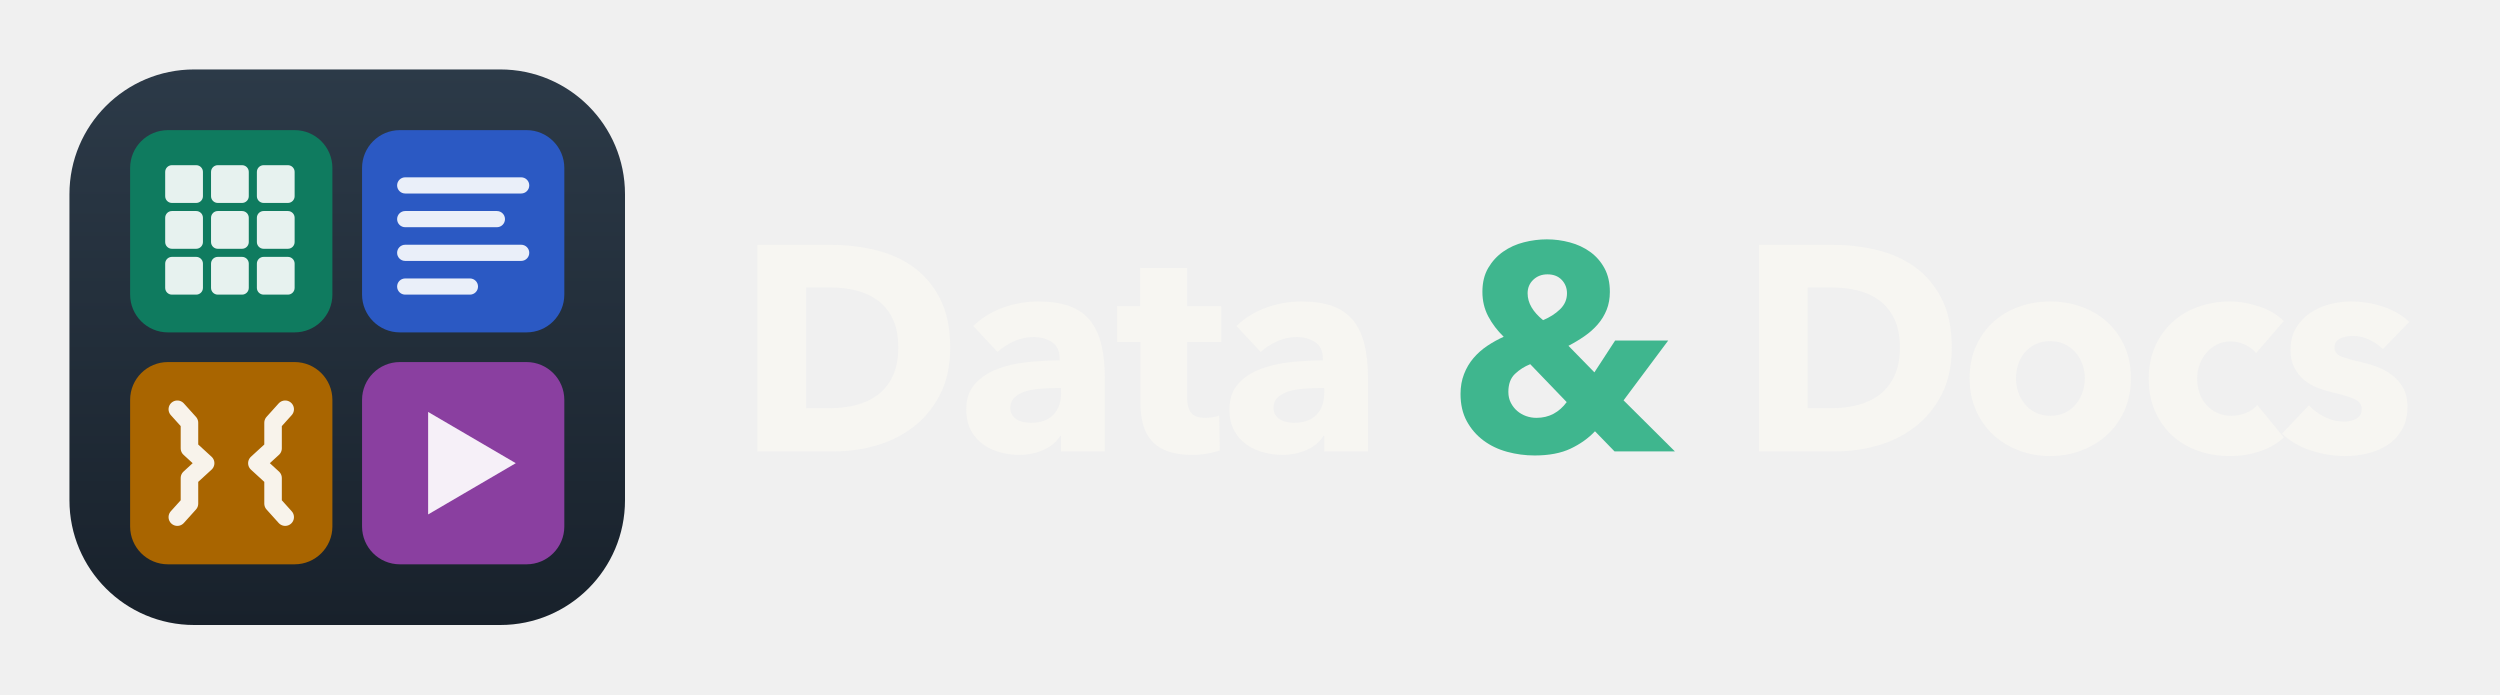
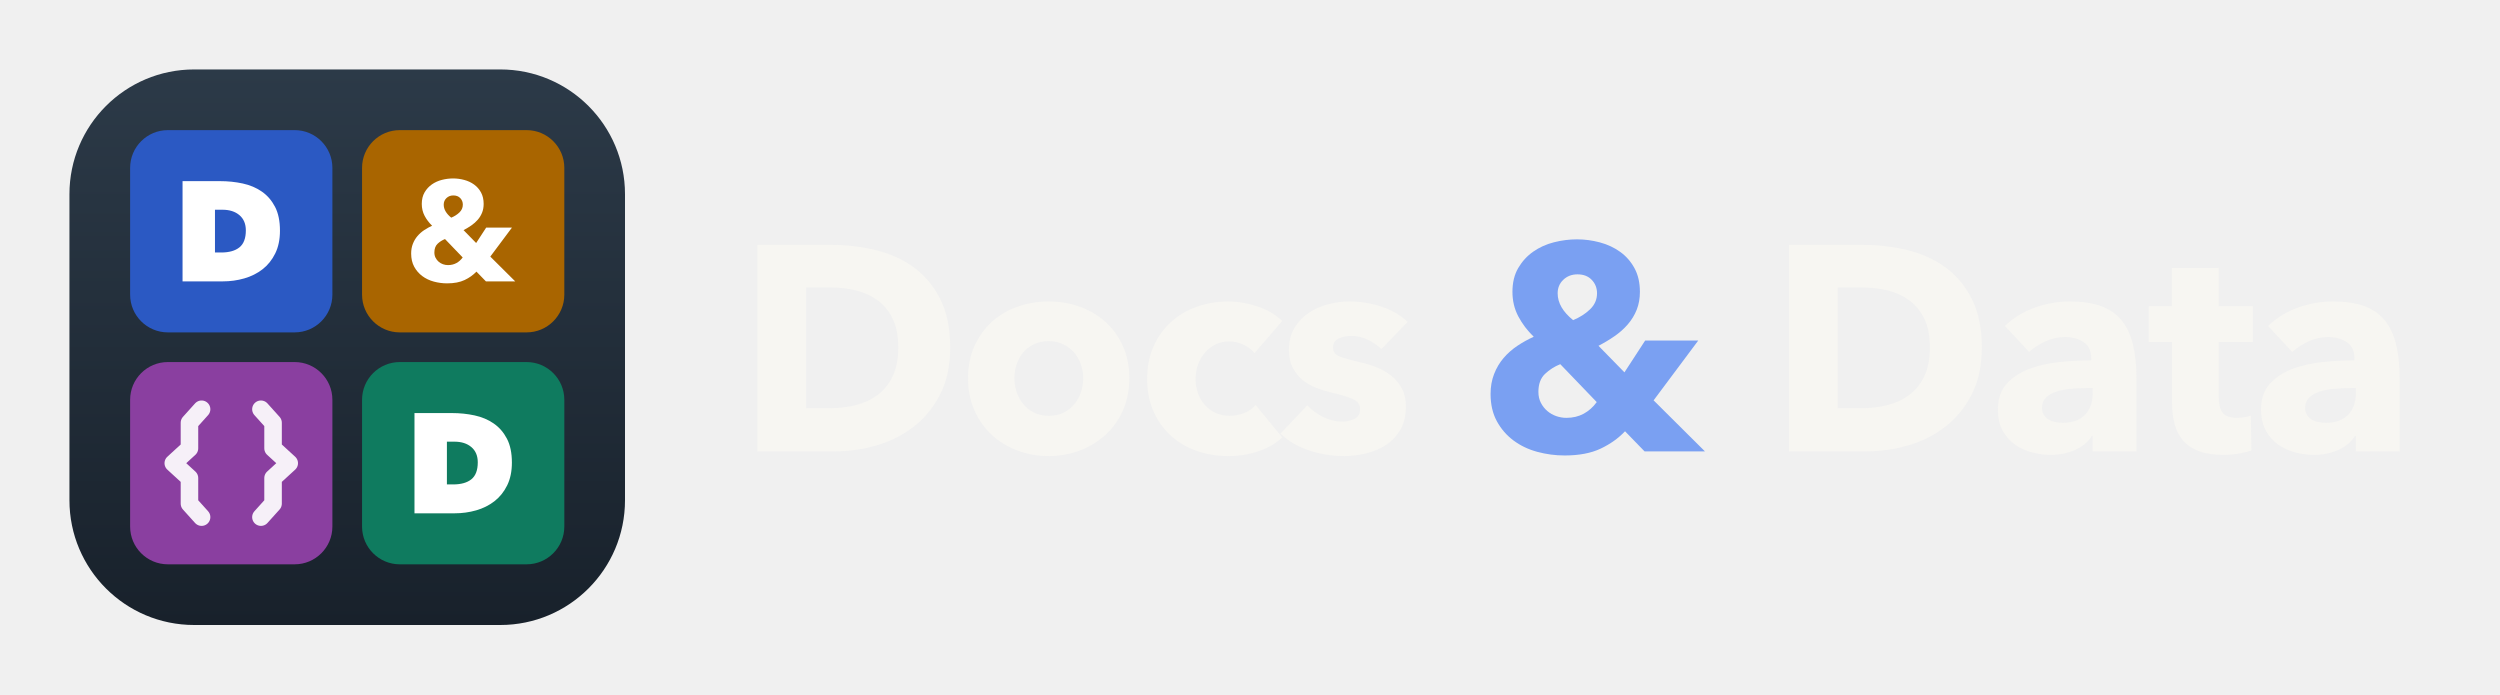
<svg xmlns="http://www.w3.org/2000/svg" viewBox="0 0 720 200" width="720" height="200">
  <g transform="translate(20 20) scale(0.1941748) translate(-100 -100)">
    <defs>
      <linearGradient id="hdark" x1="0" y1="0" x2="0" y2="1">
        <stop offset="0" stop-color="#2C3A48" />
        <stop offset="1" stop-color="#18212B" />
      </linearGradient>
    </defs>
    <rect x="100" y="100" width="824" height="824" rx="185" fill="url(#hdark)" />
-     <rect x="190.0" y="190.0" width="300.0" height="300.0" rx="56.1" fill="#0f7b5f" />
-     <rect x="242.0" y="242.0" width="56.0" height="56.0" rx="10.0" fill="#fff" opacity=".9" />
-     <rect x="242.0" y="310.0" width="56.0" height="56.0" rx="10.0" fill="#fff" opacity=".9" />
-     <rect x="242.0" y="378.0" width="56.0" height="56.0" rx="10.0" fill="#fff" opacity=".9" />
-     <rect x="310.0" y="242.0" width="56.0" height="56.0" rx="10.0" fill="#fff" opacity=".9" />
-     <rect x="310.0" y="310.0" width="56.0" height="56.0" rx="10.0" fill="#fff" opacity=".9" />
-     <rect x="310.0" y="378.0" width="56.0" height="56.0" rx="10.0" fill="#fff" opacity=".9" />
-     <rect x="378.0" y="242.0" width="56.0" height="56.0" rx="10.0" fill="#fff" opacity=".9" />
-     <rect x="378.0" y="310.0" width="56.0" height="56.0" rx="10.0" fill="#fff" opacity=".9" />
-     <rect x="378.0" y="378.0" width="56.0" height="56.0" rx="10.0" fill="#fff" opacity=".9" />
-     <rect x="534.0" y="190.0" width="300.0" height="300.0" rx="56.1" fill="#2b59c3" />
-     <rect x="586.0" y="260.0" width="196.0" height="24.0" rx="12.0" fill="#fff" opacity=".9" />
-     <rect x="586.0" y="310.0" width="160.0" height="24.0" rx="12.0" fill="#fff" opacity=".9" />
-     <rect x="586.0" y="360.0" width="196.0" height="24.0" rx="12.0" fill="#fff" opacity=".9" />
-     <rect x="586.0" y="410.0" width="120.0" height="24.0" rx="12.0" fill="#fff" opacity=".9" />
-     <rect x="190.0" y="534.0" width="300.0" height="300.0" rx="56.1" fill="#a96500" />
-     <polyline points="260.0,604.0 278.0,624.0 278.0,662.0 302.0,684.0 278.0,706.0 278.0,744.0 260.0,764.0" fill="none" stroke="#fff" stroke-opacity=".92" stroke-width="26.0" stroke-linecap="round" stroke-linejoin="round" />
-     <polyline points="420.0,604.0 402.0,624.0 402.0,662.0 378.0,684.0 402.0,706.0 402.0,744.0 420.0,764.0" fill="none" stroke="#fff" stroke-opacity=".92" stroke-width="26.0" stroke-linecap="round" stroke-linejoin="round" />
-     <rect x="534.0" y="534.0" width="300.0" height="300.0" rx="56.1" fill="#8a3fa0" />
-     <path d="M632.0 608.0 L762.0 684.0 L632.0 760.0 Z" fill="#fff" opacity=".92" />
+     <rect x="190" y="190" width="300" height="300" rx="56" fill="#2b59c3" />
+     <path d="M267.76 414.34V265.66H323.2Q340.84 265.66 356.905 269.125Q372.97 272.59 385.255 281.095Q397.54 289.6 404.89 303.67Q412.24 317.74 412.24 339.16Q412.24 358.69 405.205 372.97Q398.17 387.25 386.41 396.385Q374.65 405.52 359.32 409.93Q343.99 414.34 327.4 414.34ZM315.85 308.08V371.5H325.09Q342.73 371.5 352.18 363.835Q361.63 356.17 361.63 338.74Q361.63 324.25 352.18 316.165Q342.73 308.08 326.98 308.08Z" fill="#fff" />
+     <rect x="534" y="190" width="300" height="300" rx="56" fill="#a96500" />
+     <path d="M717.705 414.34 703.635 399.85Q696.495 407.41 686.1 412.345Q675.705 417.28 660.165 417.28Q650.085 417.28 640.425 414.655Q630.765 412.03 623.31 406.465Q615.855 400.9 611.34 392.605Q606.825 384.31 606.825 372.97Q606.825 365.2 609.345 358.69Q611.865 352.18 616.17 347.14Q620.475 342.1 626.145 338.32Q631.815 334.54 637.905 331.81Q630.975 325.09 626.775 317.11Q622.575 309.13 622.575 299.47Q622.575 289.39 626.775 282.25Q630.975 275.11 637.59 270.49Q644.205 265.87 652.5 263.77Q660.795 261.67 668.985 261.67Q677.385 261.67 685.575 263.875Q693.765 266.08 700.17 270.7Q706.575 275.32 710.46 282.46Q714.345 289.6 714.345 299.47Q714.345 306.61 712.035 312.385Q709.725 318.16 705.63 322.885Q701.535 327.61 696.075 331.39Q690.615 335.17 684.525 338.32L703.215 357.43L718.125 334.54H756.345L724.215 377.59L761.175 414.34ZM683.475 300.52Q683.475 294.85 679.695 290.86Q675.915 286.87 669.405 286.87Q663.315 286.87 659.22 290.755Q655.125 294.64 655.125 300.52Q655.125 305.77 657.96 310.6Q660.795 315.43 666.255 319.84Q673.395 316.9 678.435 312.07Q683.475 307.24 683.475 300.52ZM657.015 351.55Q650.715 354.07 645.99 358.585Q641.265 363.1 641.265 371.5Q641.265 375.91 643.05 379.375Q644.835 382.84 647.67 385.255Q650.505 387.67 654.075 388.93Q657.645 390.19 661.425 390.19Q668.355 390.19 673.815 387.25Q679.275 384.31 683.265 378.85Z" fill="#fff" />
+     <rect x="190" y="534" width="300" height="300" rx="56" fill="#8a3fa0" />
+     <polyline points="296.0,604.0 278.0,624.0 278.0,662.0 254.0,684.0 278.0,706.0 278.0,744.0 296.0,764.0" fill="none" stroke="#fff" stroke-opacity=".92" stroke-width="26.0" stroke-linecap="round" stroke-linejoin="round" />
+     <polyline points="384.0,604.0 402.0,624.0 402.0,662.0 426.0,684.0 402.0,706.0 402.0,744.0 384.0,764.0" fill="none" stroke="#fff" stroke-opacity=".92" stroke-width="26.0" stroke-linecap="round" stroke-linejoin="round" />
+     <rect x="534" y="534" width="300" height="300" rx="56" fill="#0f7b5f" />
+     <path d="M611.76 758.34V609.66H667.2Q684.84 609.66 700.905 613.125Q716.97 616.59 729.255 625.095Q741.54 633.6 748.89 647.67Q756.24 661.74 756.24 683.16Q756.24 702.69 749.205 716.97Q742.17 731.25 730.41 740.385Q718.65 749.52 703.32 753.93Q687.99 758.34 671.4 758.34ZM659.85 652.08V715.5H669.09Q686.73 715.5 696.18 707.835Q705.63 700.17 705.63 682.74Q705.63 668.25 696.18 660.165Q686.73 652.08 670.98 652.08Z" fill="#fff" />
  </g>
  <path d="M273.656 100.096Q273.656 107.908 270.758 113.578Q267.86 119.248 263.114 122.902Q258.368 126.556 252.404 128.278Q246.44 130.0 240.308 130.0H218.132V70.528H239.636Q245.936 70.528 252.068 71.998Q258.2 73.468 262.988 76.87Q267.776 80.272 270.716 85.984Q273.656 91.696 273.656 100.096ZM258.704 100.096Q258.704 95.056 257.066 91.738Q255.428 88.42 252.698 86.446Q249.968 84.472 246.482 83.632Q242.996 82.792 239.3 82.792H232.16V117.568H238.964Q242.828 117.568 246.398 116.686Q249.968 115.804 252.698 113.788Q255.428 111.772 257.066 108.412Q258.704 105.052 258.704 100.096Z" fill="#f7f6f2" />
-   <path d="M305.588 111.772H303.824Q301.556 111.772 299.246 111.982Q296.936 112.192 295.13 112.78Q293.324 113.368 292.148 114.502Q290.972 115.636 290.972 117.484Q290.972 118.66 291.518 119.5Q292.064 120.34 292.904 120.844Q293.744 121.348 294.836 121.558Q295.928 121.768 296.936 121.768Q301.136 121.768 303.362 119.458Q305.588 117.148 305.588 113.2ZM280.304 93.88Q284.0 90.352 288.914 88.588Q293.828 86.824 298.952 86.824Q304.244 86.824 307.898 88.126Q311.552 89.428 313.82 92.158Q316.088 94.888 317.138 99.046Q318.188 103.204 318.188 108.916V130.0H305.588V125.548H305.336Q303.74 128.152 300.506 129.58Q297.272 131.008 293.492 131.008Q290.972 131.008 288.284 130.336Q285.596 129.664 283.37 128.152Q281.144 126.64 279.716 124.12Q278.288 121.6 278.288 117.904Q278.288 113.368 280.766 110.596Q283.244 107.824 287.15 106.312Q291.056 104.8 295.844 104.296Q300.632 103.792 305.168 103.792V103.12Q305.168 100.012 302.984 98.542Q300.8 97.072 297.608 97.072Q294.668 97.072 291.938 98.332Q289.208 99.592 287.276 101.356Z" fill="#f7f6f2" />
-   <path d="M341.888 98.5V114.46Q341.888 117.4 343.022 118.87Q344.156 120.34 347.096 120.34Q348.104 120.34 349.238 120.172Q350.372 120.004 351.128 119.668L351.296 129.748Q349.868 130.252 347.684 130.63Q345.5 131.008 343.316 131.008Q339.116 131.008 336.26 129.958Q333.404 128.908 331.682 126.934Q329.96 124.96 329.204 122.23Q328.448 119.5 328.448 116.14V98.5H321.728V88.168H328.364V77.164H341.888V88.168H351.716V98.5Z" fill="#f7f6f2" />
-   <path d="M381.38 111.772H379.616Q377.348 111.772 375.038 111.982Q372.728 112.192 370.922 112.78Q369.116 113.368 367.94 114.502Q366.764 115.636 366.764 117.484Q366.764 118.66 367.31 119.5Q367.856 120.34 368.696 120.844Q369.536 121.348 370.628 121.558Q371.72 121.768 372.728 121.768Q376.928 121.768 379.154 119.458Q381.38 117.148 381.38 113.2ZM356.096 93.88Q359.792 90.352 364.706 88.588Q369.62 86.824 374.744 86.824Q380.036 86.824 383.69 88.126Q387.344 89.428 389.612 92.158Q391.88 94.888 392.93 99.046Q393.98 103.204 393.98 108.916V130.0H381.38V125.548H381.128Q379.532 128.152 376.298 129.58Q373.064 131.008 369.284 131.008Q366.764 131.008 364.076 130.336Q361.388 129.664 359.162 128.152Q356.936 126.64 355.508 124.12Q354.08 121.6 354.08 117.904Q354.08 113.368 356.558 110.596Q359.036 107.824 362.942 106.312Q366.848 104.8 371.636 104.296Q376.424 103.792 380.96 103.792V103.12Q380.96 100.012 378.776 98.542Q376.592 97.072 373.4 97.072Q370.46 97.072 367.73 98.332Q365.0 99.592 363.068 101.356Z" fill="#f7f6f2" />
-   <path d="M464.984 130.0 459.356 124.204Q456.5 127.228 452.342 129.202Q448.184 131.176 441.968 131.176Q437.936 131.176 434.072 130.126Q430.208 129.076 427.226 126.85Q424.244 124.624 422.438 121.306Q420.632 117.988 420.632 113.452Q420.632 110.344 421.64 107.74Q422.648 105.136 424.37 103.12Q426.092 101.104 428.36 99.592Q430.628 98.08 433.064 96.988Q430.292 94.3 428.612 91.108Q426.932 87.916 426.932 84.052Q426.932 80.02 428.612 77.164Q430.292 74.308 432.938 72.46Q435.584 70.612 438.902 69.772Q442.22 68.932 445.496 68.932Q448.856 68.932 452.132 69.814Q455.408 70.696 457.97 72.544Q460.532 74.392 462.086 77.248Q463.64 80.104 463.64 84.052Q463.64 86.908 462.716 89.218Q461.792 91.528 460.154 93.418Q458.516 95.308 456.332 96.82Q454.148 98.332 451.712 99.592L459.188 107.236L465.152 98.08H480.44L467.588 115.3L482.372 130.0ZM451.292 84.472Q451.292 82.204 449.78 80.608Q448.268 79.012 445.664 79.012Q443.228 79.012 441.59 80.566Q439.952 82.12 439.952 84.472Q439.952 86.572 441.086 88.504Q442.22 90.436 444.404 92.2Q447.26 91.024 449.276 89.092Q451.292 87.16 451.292 84.472ZM440.708 104.884Q438.188 105.892 436.298 107.698Q434.408 109.504 434.408 112.864Q434.408 114.628 435.122 116.014Q435.836 117.4 436.97 118.366Q438.104 119.332 439.532 119.836Q440.96 120.34 442.472 120.34Q445.244 120.34 447.428 119.164Q449.612 117.988 451.208 115.804Z" fill="#3fb68e" />
-   <path d="M562.112 100.096Q562.112 107.908 559.214 113.578Q556.316 119.248 551.57 122.902Q546.824 126.556 540.86 128.278Q534.896 130.0 528.764 130.0H506.588V70.528H528.092Q534.392 70.528 540.524 71.998Q546.656 73.468 551.444 76.87Q556.232 80.272 559.172 85.984Q562.112 91.696 562.112 100.096ZM547.16 100.096Q547.16 95.056 545.522 91.738Q543.884 88.42 541.154 86.446Q538.424 84.472 534.938 83.632Q531.452 82.792 527.756 82.792H520.616V117.568H527.42Q531.284 117.568 534.854 116.686Q538.424 115.804 541.154 113.788Q543.884 111.772 545.522 108.412Q547.16 105.052 547.16 100.096Z" fill="#f7f6f2" />
-   <path d="M613.7 108.916Q613.7 114.04 611.852 118.198Q610.004 122.356 606.812 125.254Q603.62 128.152 599.42 129.748Q595.22 131.344 590.432 131.344Q585.728 131.344 581.486 129.748Q577.244 128.152 574.094 125.254Q570.944 122.356 569.096 118.198Q567.248 114.04 567.248 108.916Q567.248 103.792 569.096 99.676Q570.944 95.56 574.094 92.704Q577.244 89.848 581.486 88.336Q585.728 86.824 590.432 86.824Q595.22 86.824 599.42 88.336Q603.62 89.848 606.812 92.704Q610.004 95.56 611.852 99.676Q613.7 103.792 613.7 108.916ZM600.428 108.916Q600.428 106.9 599.756 104.968Q599.084 103.036 597.824 101.566Q596.564 100.096 594.716 99.172Q592.868 98.248 590.432 98.248Q587.996 98.248 586.148 99.172Q584.3 100.096 583.082 101.566Q581.864 103.036 581.234 104.968Q580.604 106.9 580.604 108.916Q580.604 110.932 581.234 112.864Q581.864 114.796 583.124 116.35Q584.384 117.904 586.232 118.828Q588.08 119.752 590.516 119.752Q592.952 119.752 594.8 118.828Q596.648 117.904 597.908 116.35Q599.168 114.796 599.798 112.864Q600.428 110.932 600.428 108.916Z" fill="#f7f6f2" />
-   <path d="M649.748 101.692Q648.572 100.18 646.556 99.256Q644.54 98.332 642.44 98.332Q640.256 98.332 638.492 99.214Q636.728 100.096 635.468 101.566Q634.208 103.036 633.494 104.968Q632.78 106.9 632.78 109.084Q632.78 111.268 633.452 113.2Q634.124 115.132 635.426 116.602Q636.728 118.072 638.534 118.912Q640.34 119.752 642.608 119.752Q644.708 119.752 646.766 118.954Q648.824 118.156 650.084 116.644L657.728 125.968Q655.124 128.488 651.008 129.916Q646.892 131.344 642.272 131.344Q637.316 131.344 633.032 129.832Q628.748 128.32 625.598 125.422Q622.448 122.524 620.642 118.408Q618.836 114.292 618.836 109.084Q618.836 103.96 620.642 99.844Q622.448 95.728 625.598 92.83Q628.748 89.932 633.032 88.378Q637.316 86.824 642.188 86.824Q644.456 86.824 646.682 87.244Q648.908 87.664 650.966 88.378Q653.024 89.092 654.746 90.142Q656.468 91.192 657.728 92.452Z" fill="#f7f6f2" />
-   <path d="M686.3 100.516Q684.62 98.92 682.352 97.828Q680.084 96.736 677.564 96.736Q675.632 96.736 673.994 97.492Q672.356 98.248 672.356 100.096Q672.356 101.86 674.162 102.616Q675.968 103.372 680 104.296Q682.352 104.8 684.746 105.724Q687.14 106.648 689.072 108.16Q691.004 109.672 692.18 111.856Q693.356 114.04 693.356 117.064Q693.356 121.012 691.76 123.742Q690.164 126.472 687.602 128.152Q685.04 129.832 681.848 130.588Q678.656 131.344 675.464 131.344Q670.34 131.344 665.426 129.706Q660.512 128.068 657.236 124.876L664.964 116.728Q666.812 118.744 669.5 120.088Q672.188 121.432 675.212 121.432Q676.892 121.432 678.53 120.634Q680.168 119.836 680.168 117.82Q680.168 115.888 678.152 114.964Q676.136 114.04 671.852 113.032Q669.668 112.528 667.484 111.688Q665.3 110.848 663.578 109.42Q661.856 107.992 660.764 105.892Q659.672 103.792 659.672 100.852Q659.672 97.072 661.268 94.426Q662.864 91.78 665.384 90.1Q667.904 88.42 670.97 87.622Q674.036 86.824 677.06 86.824Q681.764 86.824 686.258 88.294Q690.752 89.764 693.86 92.704Z" fill="#f7f6f2" />
+   <path d="M325.244 108.916Q325.244 114.04 323.396 118.198Q321.548 122.356 318.356 125.254Q315.164 128.152 310.964 129.748Q306.764 131.344 301.976 131.344Q297.272 131.344 293.03 129.748Q288.788 128.152 285.638 125.254Q282.488 122.356 280.64 118.198Q278.792 114.04 278.792 108.916Q278.792 103.792 280.64 99.676Q282.488 95.56 285.638 92.704Q288.788 89.848 293.03 88.336Q297.272 86.824 301.976 86.824Q306.764 86.824 310.964 88.336Q315.164 89.848 318.356 92.704Q321.548 95.56 323.396 99.676Q325.244 103.792 325.244 108.916ZM311.972 108.916Q311.972 106.9 311.3 104.968Q310.628 103.036 309.368 101.566Q308.108 100.096 306.26 99.172Q304.412 98.248 301.976 98.248Q299.54 98.248 297.692 99.172Q295.844 100.096 294.626 101.566Q293.408 103.036 292.778 104.968Q292.148 106.9 292.148 108.916Q292.148 110.932 292.778 112.864Q293.408 114.796 294.668 116.35Q295.928 117.904 297.776 118.828Q299.624 119.752 302.06 119.752Q304.496 119.752 306.344 118.828Q308.192 117.904 309.452 116.35Q310.712 114.796 311.342 112.864Q311.972 110.932 311.972 108.916Z" fill="#f7f6f2" />
+   <path d="M361.292 101.692Q360.116 100.18 358.1 99.256Q356.084 98.332 353.984 98.332Q351.8 98.332 350.036 99.214Q348.272 100.096 347.012 101.566Q345.752 103.036 345.038 104.968Q344.324 106.9 344.324 109.084Q344.324 111.268 344.996 113.2Q345.668 115.132 346.97 116.602Q348.272 118.072 350.078 118.912Q351.884 119.752 354.152 119.752Q356.252 119.752 358.31 118.954Q360.368 118.156 361.628 116.644L369.272 125.968Q366.668 128.488 362.552 129.916Q358.436 131.344 353.816 131.344Q348.86 131.344 344.576 129.832Q340.292 128.32 337.142 125.422Q333.992 122.524 332.186 118.408Q330.38 114.292 330.38 109.084Q330.38 103.96 332.186 99.844Q333.992 95.728 337.142 92.83Q340.292 89.932 344.576 88.378Q348.86 86.824 353.732 86.824Q356 86.824 358.226 87.244Q360.452 87.664 362.51 88.378Q364.568 89.092 366.29 90.142Q368.012 91.192 369.272 92.452Z" fill="#f7f6f2" />
+   <path d="M397.844 100.516Q396.164 98.92 393.896 97.828Q391.628 96.736 389.108 96.736Q387.176 96.736 385.538 97.492Q383.9 98.248 383.9 100.096Q383.9 101.86 385.706 102.616Q387.512 103.372 391.544 104.296Q393.896 104.8 396.29 105.724Q398.684 106.648 400.616 108.16Q402.548 109.672 403.724 111.856Q404.9 114.04 404.9 117.064Q404.9 121.012 403.304 123.742Q401.708 126.472 399.146 128.152Q396.584 129.832 393.392 130.588Q390.2 131.344 387.008 131.344Q381.884 131.344 376.97 129.706Q372.056 128.068 368.78 124.876L376.508 116.728Q378.356 118.744 381.044 120.088Q383.732 121.432 386.756 121.432Q388.436 121.432 390.074 120.634Q391.712 119.836 391.712 117.82Q391.712 115.888 389.696 114.964Q387.68 114.04 383.396 113.032Q381.212 112.528 379.028 111.688Q376.844 110.848 375.122 109.42Q373.4 107.992 372.308 105.892Q371.216 103.792 371.216 100.852Q371.216 97.072 372.812 94.426Q374.408 91.78 376.928 90.1Q379.448 88.42 382.514 87.622Q385.58 86.824 388.604 86.824Q393.308 86.824 397.802 88.294Q402.296 89.764 405.404 92.704Z" fill="#f7f6f2" />
+   <path d="M473.636 130.0 468.008 124.204Q465.152 127.228 460.994 129.202Q456.836 131.176 450.62 131.176Q446.588 131.176 442.724 130.126Q438.86 129.076 435.878 126.85Q432.896 124.624 431.09 121.306Q429.284 117.988 429.284 113.452Q429.284 110.344 430.292 107.74Q431.3 105.136 433.022 103.12Q434.744 101.104 437.012 99.592Q439.28 98.08 441.716 96.988Q438.944 94.3 437.264 91.108Q435.584 87.916 435.584 84.052Q435.584 80.02 437.264 77.164Q438.944 74.308 441.59 72.46Q444.236 70.612 447.554 69.772Q450.872 68.932 454.148 68.932Q457.508 68.932 460.784 69.814Q464.06 70.696 466.622 72.544Q469.184 74.392 470.738 77.248Q472.292 80.104 472.292 84.052Q472.292 86.908 471.368 89.218Q470.444 91.528 468.806 93.418Q467.168 95.308 464.984 96.82Q462.8 98.332 460.364 99.592L467.84 107.236L473.804 98.08H489.092L476.24 115.3L491.024 130.0ZM459.944 84.472Q459.944 82.204 458.432 80.608Q456.92 79.012 454.316 79.012Q451.88 79.012 450.242 80.566Q448.604 82.12 448.604 84.472Q448.604 86.572 449.738 88.504Q450.872 90.436 453.056 92.2Q455.912 91.024 457.928 89.092Q459.944 87.16 459.944 84.472ZM449.36 104.884Q446.84 105.892 444.95 107.698Q443.06 109.504 443.06 112.864Q443.06 114.628 443.774 116.014Q444.488 117.4 445.622 118.366Q446.756 119.332 448.184 119.836Q449.612 120.34 451.124 120.34Q453.896 120.34 456.08 119.164Q458.264 117.988 459.86 115.804Z" fill="#7aa0f2" />
+   <path d="M570.764 100.096Q570.764 107.908 567.866 113.578Q564.968 119.248 560.222 122.902Q555.476 126.556 549.512 128.278Q543.548 130.0 537.416 130.0H515.24V70.528H536.744Q543.044 70.528 549.176 71.998Q555.308 73.468 560.096 76.87Q564.884 80.272 567.824 85.984Q570.764 91.696 570.764 100.096ZM555.812 100.096Q555.812 95.056 554.174 91.738Q552.536 88.42 549.806 86.446Q547.076 84.472 543.59 83.632Q540.104 82.792 536.408 82.792H529.268V117.568H536.072Q539.936 117.568 543.506 116.686Q547.076 115.804 549.806 113.788Q552.536 111.772 554.174 108.412Q555.812 105.052 555.812 100.096Z" fill="#f7f6f2" />
+   <path d="M602.696 111.772H600.932Q598.664 111.772 596.354 111.982Q594.044 112.192 592.238 112.78Q590.432 113.368 589.256 114.502Q588.08 115.636 588.08 117.484Q588.08 118.66 588.626 119.5Q589.172 120.34 590.012 120.844Q590.852 121.348 591.944 121.558Q593.036 121.768 594.044 121.768Q598.244 121.768 600.47 119.458Q602.696 117.148 602.696 113.2ZM577.412 93.88Q581.108 90.352 586.022 88.588Q590.936 86.824 596.06 86.824Q601.352 86.824 605.006 88.126Q608.66 89.428 610.928 92.158Q613.196 94.888 614.246 99.046Q615.296 103.204 615.296 108.916V130.0H602.696V125.548H602.444Q600.848 128.152 597.614 129.58Q594.38 131.008 590.6 131.008Q588.08 131.008 585.392 130.336Q582.704 129.664 580.478 128.152Q578.252 126.64 576.824 124.12Q575.396 121.6 575.396 117.904Q575.396 113.368 577.874 110.596Q580.352 107.824 584.258 106.312Q588.164 104.8 592.952 104.296Q597.74 103.792 602.276 103.792V103.12Q602.276 100.012 600.092 98.542Q597.908 97.072 594.716 97.072Q591.776 97.072 589.046 98.332Q586.316 99.592 584.384 101.356Z" fill="#f7f6f2" />
+   <path d="M638.996 98.5V114.46Q638.996 117.4 640.13 118.87Q641.264 120.34 644.204 120.34Q645.212 120.34 646.346 120.172Q647.48 120.004 648.236 119.668L648.404 129.748Q646.976 130.252 644.792 130.63Q642.608 131.008 640.424 131.008Q636.224 131.008 633.368 129.958Q630.512 128.908 628.79 126.934Q627.068 124.96 626.312 122.23Q625.556 119.5 625.556 116.14V98.5H618.836V88.168H625.472V77.164H638.996V88.168H648.824V98.5Z" fill="#f7f6f2" />
+   <path d="M678.488 111.772H676.724Q674.456 111.772 672.146 111.982Q669.836 112.192 668.03 112.78Q666.224 113.368 665.048 114.502Q663.872 115.636 663.872 117.484Q663.872 118.66 664.418 119.5Q664.964 120.34 665.804 120.844Q666.644 121.348 667.736 121.558Q668.828 121.768 669.836 121.768Q674.036 121.768 676.262 119.458Q678.488 117.148 678.488 113.2ZM653.204 93.88Q656.9 90.352 661.814 88.588Q666.728 86.824 671.852 86.824Q677.144 86.824 680.798 88.126Q684.452 89.428 686.72 92.158Q688.988 94.888 690.038 99.046Q691.088 103.204 691.088 108.916V130.0H678.488V125.548H678.236Q676.64 128.152 673.406 129.58Q670.172 131.008 666.392 131.008Q663.872 131.008 661.184 130.336Q658.496 129.664 656.27 128.152Q654.044 126.64 652.616 124.12Q651.188 121.6 651.188 117.904Q651.188 113.368 653.666 110.596Q656.144 107.824 660.05 106.312Q663.956 104.8 668.744 104.296Q673.532 103.792 678.068 103.792V103.12Q678.068 100.012 675.884 98.542Q673.7 97.072 670.508 97.072Q667.568 97.072 664.838 98.332Q662.108 99.592 660.176 101.356Z" fill="#f7f6f2" />
</svg>
